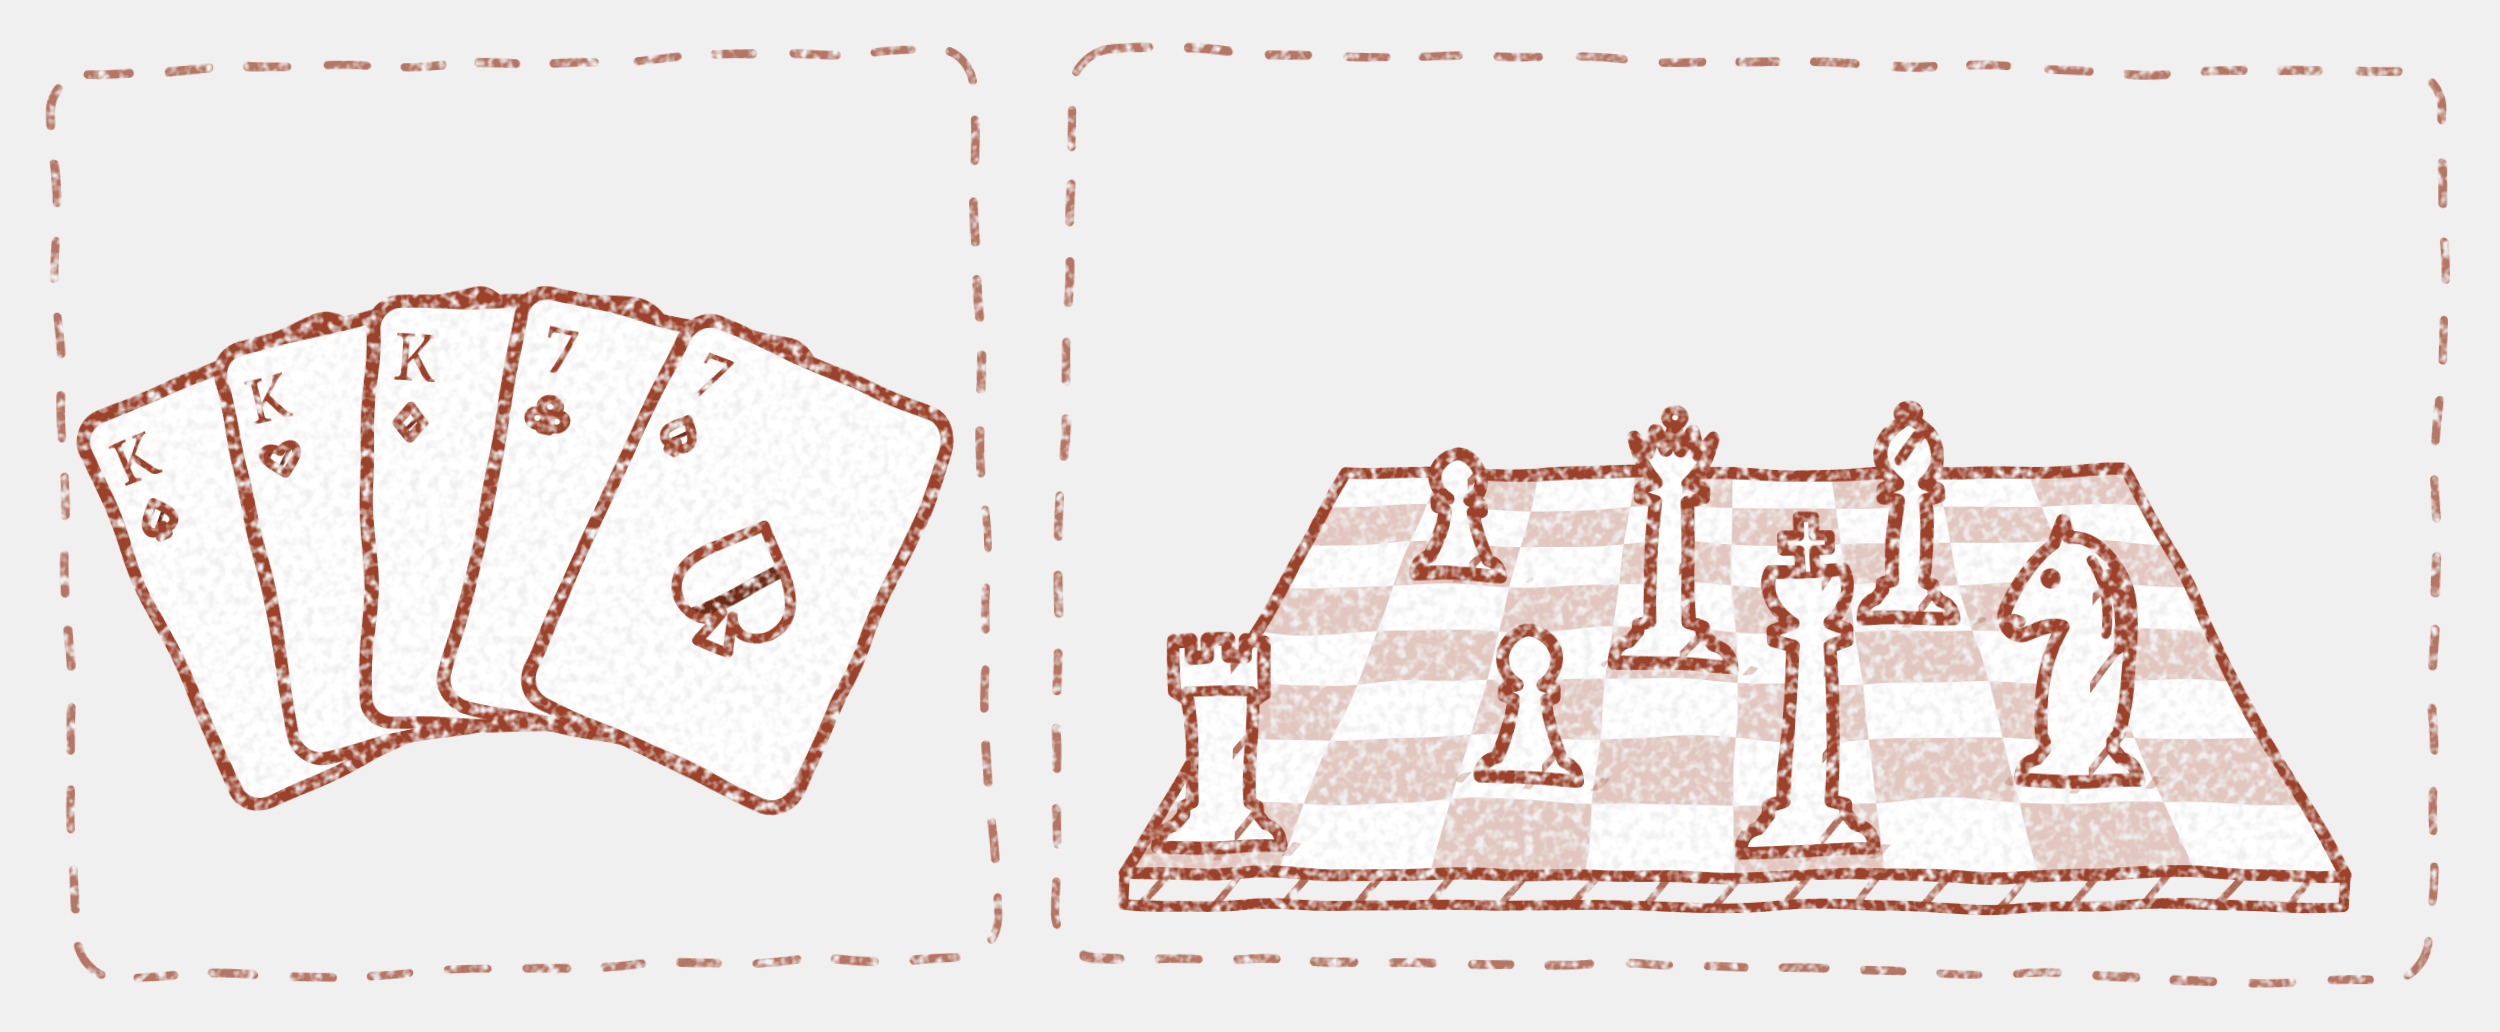
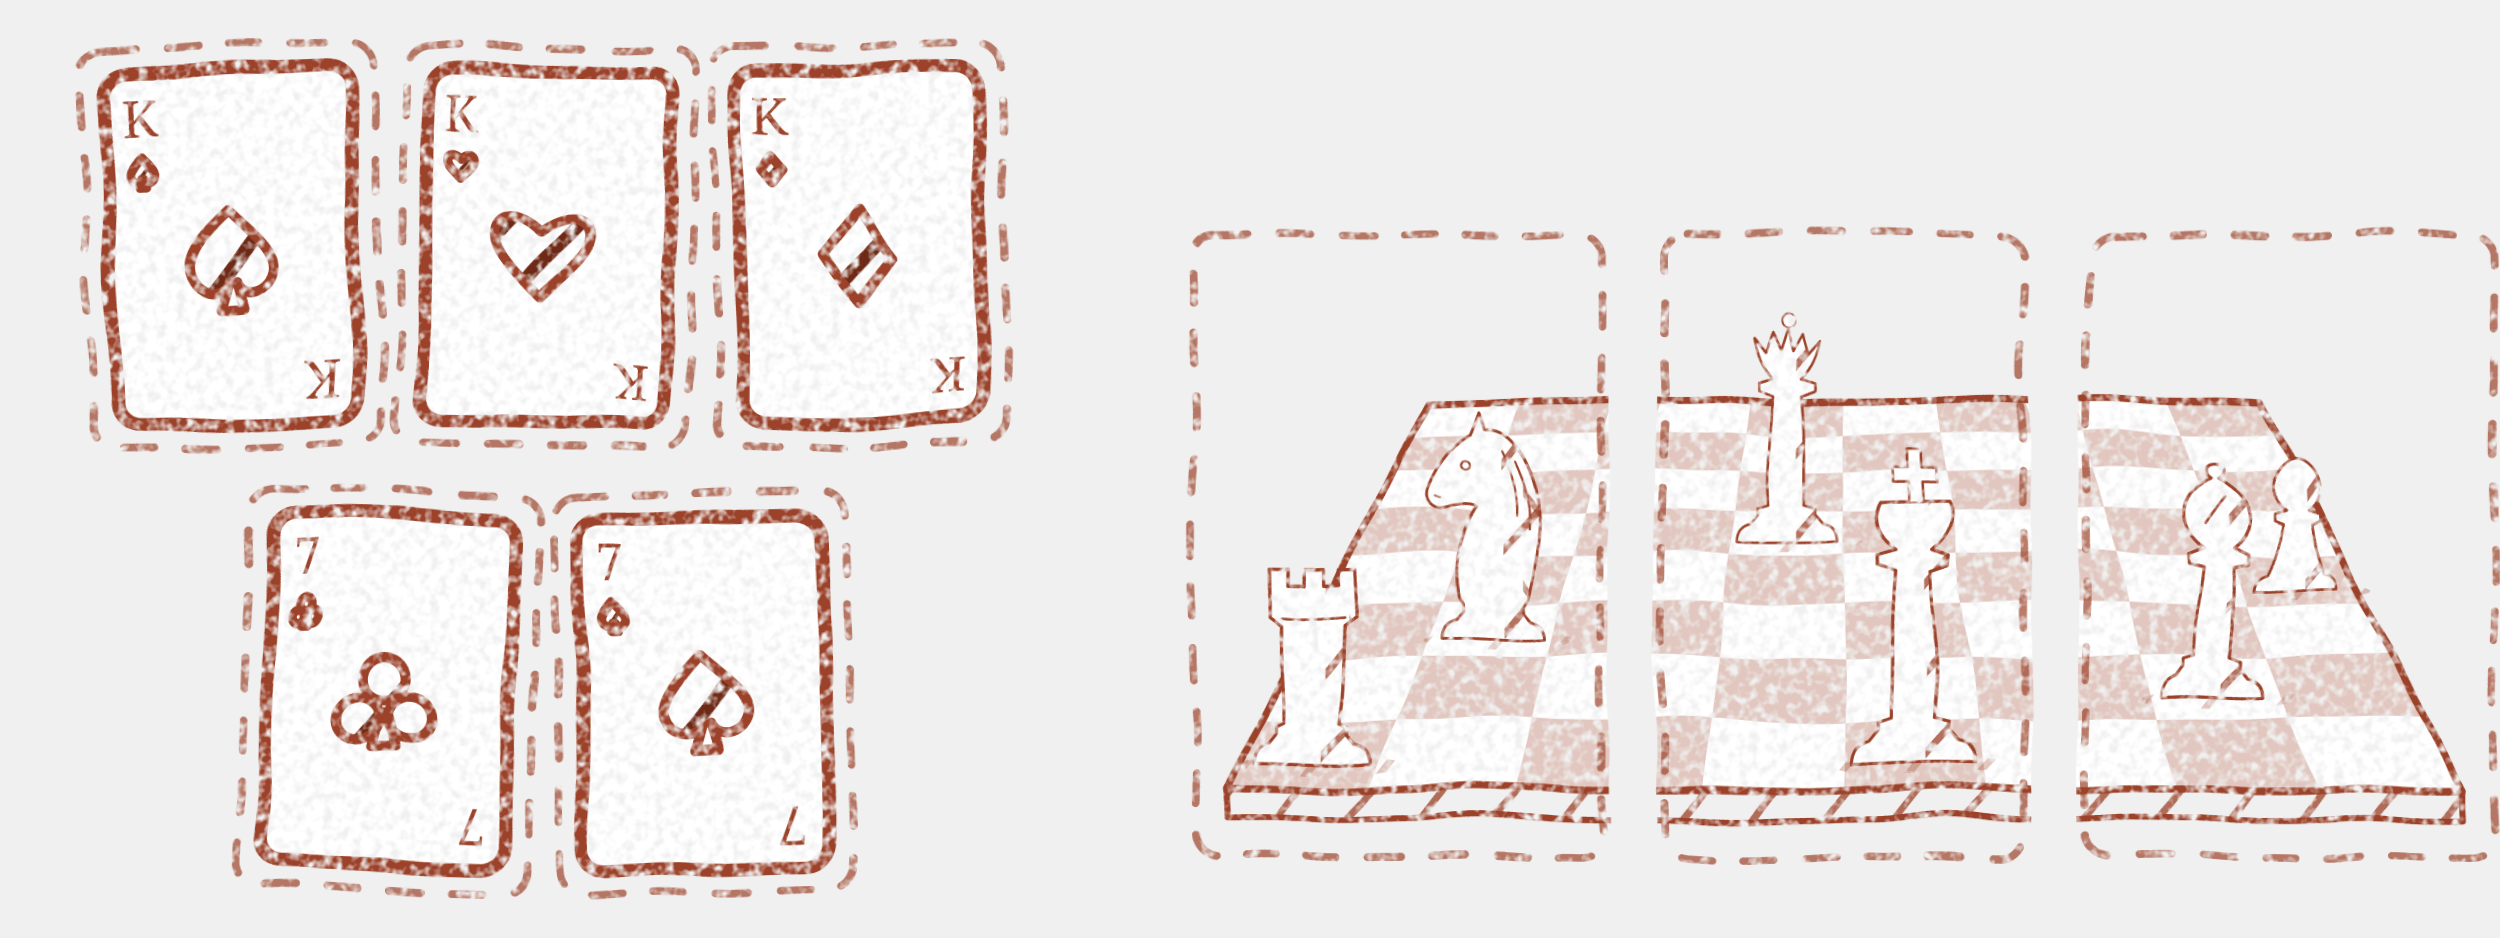
- <svg xmlns="http://www.w3.org/2000/svg" viewBox="0 0 320 132" role="img" aria-label="Sketch of two separate pieces: a poker hand, and chess pieces on a board">
+ <svg xmlns="http://www.w3.org/2000/svg" viewBox="0 0 320 120" role="img" aria-label="Sketch of a poker hand and a chessboard, each cut into several pieces">
  <style>.ink path, .ink rect, .ink ellipse, .ink polygon, .ink circle { vector-effect: non-scaling-stroke; }</style>
  <defs>
    <filter id="crayon" x="-5%" y="-5%" width="110%" height="110%">
      <feTurbulence type="fractalNoise" baseFrequency="0.05" numOctaves="2" seed="4" result="wob" />
      <feDisplacementMap in="SourceGraphic" in2="wob" scale="2.2" xChannelSelector="R" yChannelSelector="G" result="moved" />
      <feTurbulence type="fractalNoise" baseFrequency="0.8" numOctaves="2" seed="9" result="grain" />
      <feColorMatrix in="grain" type="matrix" values="0 0 0 0 0  0 0 0 0 0  0 0 0 0 0  -3 0 0 0 2.3" result="tooth" />
      <feComposite in="moved" in2="tooth" operator="in" />
    </filter>
-     <pattern id="h-tight-36" width="4" height="4" patternUnits="userSpaceOnUse" patternTransform="rotate(40) scale(2.7778)">
+     <pattern id="h-tight-30" width="4" height="4" patternUnits="userSpaceOnUse" patternTransform="rotate(40) scale(3.3333)">
      <line x1="0" y1="0" x2="0" y2="4" stroke="#6e2a17" stroke-width="2.0" opacity="1.0" />
    </pattern>
-     <pattern id="h-light-66" width="7" height="7" patternUnits="userSpaceOnUse" patternTransform="rotate(40) scale(1.5152)">
+     <pattern id="h-light-62" width="7" height="7" patternUnits="userSpaceOnUse" patternTransform="rotate(40) scale(1.6129)">
      <line x1="0" y1="0" x2="0" y2="7" stroke="#9c4329" stroke-width="1.8" opacity="0.75" />
    </pattern>
-     <pattern id="h-light-20" width="7" height="7" patternUnits="userSpaceOnUse" patternTransform="rotate(40) scale(4.9991)">
+     <pattern id="h-light-20" width="7" height="7" patternUnits="userSpaceOnUse" patternTransform="rotate(40) scale(5.0547)">
      <line x1="0" y1="0" x2="0" y2="7" stroke="#9c4329" stroke-width="1.8" opacity="0.75" />
    </pattern>
-     <pattern id="h-cross-20" width="7" height="7" patternUnits="userSpaceOnUse" patternTransform="rotate(-35) scale(4.9991)">
+     <pattern id="h-cross-20" width="7" height="7" patternUnits="userSpaceOnUse" patternTransform="rotate(-35) scale(5.0547)">
      <line x1="0" y1="0" x2="0" y2="7" stroke="#9c4329" stroke-width="1.6" opacity="0.6" />
    </pattern>
-     <pattern id="h-light-21" width="7" height="7" patternUnits="userSpaceOnUse" patternTransform="rotate(40) scale(4.7484)">
+     <pattern id="h-light-21" width="7" height="7" patternUnits="userSpaceOnUse" patternTransform="rotate(40) scale(4.7879)">
      <line x1="0" y1="0" x2="0" y2="7" stroke="#9c4329" stroke-width="1.8" opacity="0.75" />
    </pattern>
-     <pattern id="h-cross-21" width="7" height="7" patternUnits="userSpaceOnUse" patternTransform="rotate(-35) scale(4.7484)">
+     <pattern id="h-cross-21" width="7" height="7" patternUnits="userSpaceOnUse" patternTransform="rotate(-35) scale(4.7879)">
      <line x1="0" y1="0" x2="0" y2="7" stroke="#9c4329" stroke-width="1.6" opacity="0.6" />
    </pattern>
-     <pattern id="h-light-22" width="7" height="7" patternUnits="userSpaceOnUse" patternTransform="rotate(40) scale(4.4977)">
+     <pattern id="h-light-22" width="7" height="7" patternUnits="userSpaceOnUse" patternTransform="rotate(40) scale(4.5212)">
      <line x1="0" y1="0" x2="0" y2="7" stroke="#9c4329" stroke-width="1.8" opacity="0.75" />
    </pattern>
-     <pattern id="h-cross-22" width="7" height="7" patternUnits="userSpaceOnUse" patternTransform="rotate(-35) scale(4.4977)">
+     <pattern id="h-cross-22" width="7" height="7" patternUnits="userSpaceOnUse" patternTransform="rotate(-35) scale(4.5212)">
      <line x1="0" y1="0" x2="0" y2="7" stroke="#9c4329" stroke-width="1.6" opacity="0.6" />
    </pattern>
-     <pattern id="h-light-25" width="7" height="7" patternUnits="userSpaceOnUse" patternTransform="rotate(40) scale(3.9967)">
+     <pattern id="h-light-24" width="7" height="7" patternUnits="userSpaceOnUse" patternTransform="rotate(40) scale(4.2546)">
      <line x1="0" y1="0" x2="0" y2="7" stroke="#9c4329" stroke-width="1.8" opacity="0.75" />
    </pattern>
-     <pattern id="h-cross-25" width="7" height="7" patternUnits="userSpaceOnUse" patternTransform="rotate(-35) scale(3.9967)">
+     <pattern id="h-cross-24" width="7" height="7" patternUnits="userSpaceOnUse" patternTransform="rotate(-35) scale(4.2546)">
      <line x1="0" y1="0" x2="0" y2="7" stroke="#9c4329" stroke-width="1.6" opacity="0.6" />
    </pattern>
-     <pattern id="h-light-27" width="7" height="7" patternUnits="userSpaceOnUse" patternTransform="rotate(40) scale(3.7464)">
+     <pattern id="h-light-25" width="7" height="7" patternUnits="userSpaceOnUse" patternTransform="rotate(40) scale(3.9881)">
      <line x1="0" y1="0" x2="0" y2="7" stroke="#9c4329" stroke-width="1.8" opacity="0.75" />
    </pattern>
-     <pattern id="h-cross-27" width="7" height="7" patternUnits="userSpaceOnUse" patternTransform="rotate(-35) scale(3.7464)">
+     <pattern id="h-cross-25" width="7" height="7" patternUnits="userSpaceOnUse" patternTransform="rotate(-35) scale(3.9881)">
      <line x1="0" y1="0" x2="0" y2="7" stroke="#9c4329" stroke-width="1.6" opacity="0.6" />
    </pattern>
+     <g id="chess">
+       <g transform="translate(236 101) scale(0.62)">
+         <path d="M-118 0 L-118 6 L118 6 L118 0" fill="url(#h-light-62)" stroke-width="1.3" />
+         <path d="M-118 0 L118 0 L76 -80 L-76 -80 Z" fill="#fff" stroke-width="1.5" />
+         <path d="M-118.0 -0.0 L-88.5 -0.0 L-82.8 -14.5 L-110.4 -14.5 Z M-59.0 -0.0 L-29.5 -0.0 L-27.6 -14.5 L-55.2 -14.5 Z M0.0 -0.0 L29.5 -0.0 L27.6 -14.5 L0.0 -14.5 Z M59.0 -0.0 L88.5 -0.0 L82.8 -14.5 L55.2 -14.5 Z M-82.8 -14.5 L-55.2 -14.5 L-51.8 -27.3 L-77.8 -27.3 Z M-27.6 -14.5 L0.0 -14.5 L0.0 -27.3 L-25.9 -27.3 Z M27.6 -14.5 L55.2 -14.5 L51.8 -27.3 L25.9 -27.3 Z M82.8 -14.5 L110.4 -14.5 L103.7 -27.3 L77.8 -27.3 Z M-103.7 -27.3 L-77.8 -27.3 L-73.3 -38.5 L-97.8 -38.5 Z M-51.8 -27.3 L-25.9 -27.3 L-24.4 -38.5 L-48.9 -38.5 Z M0.0 -27.3 L25.9 -27.3 L24.4 -38.5 L0.0 -38.5 Z M51.8 -27.3 L77.8 -27.3 L73.3 -38.5 L48.9 -38.5 Z M-73.3 -38.5 L-48.9 -38.5 L-46.2 -48.6 L-69.4 -48.6 Z M-24.4 -38.5 L0.0 -38.5 L0.0 -48.6 L-23.1 -48.6 Z M24.4 -38.5 L48.9 -38.5 L46.2 -48.6 L23.1 -48.6 Z M73.3 -38.5 L97.8 -38.5 L92.5 -48.6 L69.4 -48.6 Z M-92.5 -48.6 L-69.4 -48.6 L-65.8 -57.7 L-87.7 -57.7 Z M-46.2 -48.6 L-23.1 -48.6 L-21.9 -57.7 L-43.9 -57.7 Z M0.0 -48.6 L23.1 -48.6 L21.9 -57.7 L0.0 -57.7 Z M46.2 -48.6 L69.4 -48.6 L65.8 -57.7 L43.9 -57.7 Z M-65.8 -57.7 L-43.9 -57.7 L-41.7 -65.8 L-62.6 -65.8 Z M-21.9 -57.7 L0.0 -57.7 L0.0 -65.8 L-20.9 -65.8 Z M21.9 -57.7 L43.9 -57.7 L41.7 -65.8 L20.9 -65.8 Z M65.8 -57.7 L87.7 -57.7 L83.4 -65.8 L62.6 -65.8 Z M-83.4 -65.8 L-62.6 -65.8 L-59.7 -73.2 L-79.5 -73.2 Z M-41.7 -65.8 L-20.9 -65.8 L-19.9 -73.2 L-39.8 -73.2 Z M0.0 -65.8 L20.9 -65.8 L19.9 -73.2 L0.0 -73.2 Z M41.7 -65.8 L62.6 -65.8 L59.7 -73.2 L39.8 -73.2 Z M-59.7 -73.2 L-39.8 -73.2 L-38.0 -80.0 L-57.0 -80.0 Z M-19.9 -73.2 L0.0 -73.2 L0.0 -80.0 L-19.0 -80.0 Z M19.9 -73.2 L39.8 -73.2 L38.0 -80.0 L19.0 -80.0 Z M59.7 -73.2 L79.5 -73.2 L76.0 -80.0 L57.0 -80.0 Z" stroke="none" fill="#9c4329" fill-opacity="0.3" />
+         <g transform="translate(-11.3 -51.2) scale(0.319)">
+           <clipPath id="clip1">
+             <path d="M -32 0 L 32 0 C 32 -8, 28 -11, 23 -12 L 18 -18 L 18 -22 L 11 -24 C 12 -55, 10 -80, 9 -94 L 18 -97 L 18 -102 L 9 -105 C 16 -112, 20 -120, 22 -130 L 14 -121 L 10 -134 L 4 -123 L 0 -137 L -4 -123 L -10 -134 L -14 -121 L -22 -130 C -20 -120, -16 -112, -9 -105 L -18 -102 L -18 -97 L -9 -94 C -10 -80, -12 -55, -11 -24 L -18 -22 L -18 -18 L -23 -12 C -28 -11, -32 -8, -32 0 Z" />
+           </clipPath>
+           <ellipse cx="4" cy="1" rx="44" ry="5" fill="url(#h-light-20)" stroke="none" opacity="0.4" />
+           <path d="M -32 0 L 32 0 C 32 -8, 28 -11, 23 -12 L 18 -18 L 18 -22 L 11 -24 C 12 -55, 10 -80, 9 -94 L 18 -97 L 18 -102 L 9 -105 C 16 -112, 20 -120, 22 -130 L 14 -121 L 10 -134 L 4 -123 L 0 -137 L -4 -123 L -10 -134 L -14 -121 L -22 -130 C -20 -120, -16 -112, -9 -105 L -18 -102 L -18 -97 L -9 -94 C -10 -80, -12 -55, -11 -24 L -18 -22 L -18 -18 L -23 -12 C -28 -11, -32 -8, -32 0 Z" fill="#fff" stroke="none" />
+           <rect x="6" y="-170" width="40" height="175" fill="url(#h-light-20)" clip-path="url(#clip1)" stroke="none" />
+           <rect x="18" y="-170" width="30" height="175" fill="url(#h-cross-20)" clip-path="url(#clip1)" stroke="none" />
+           <path d="M -32 0 L 32 0 C 32 -8, 28 -11, 23 -12 L 18 -18 L 18 -22 L 11 -24 C 12 -55, 10 -80, 9 -94 L 18 -97 L 18 -102 L 9 -105 C 16 -112, 20 -120, 22 -130 L 14 -121 L 10 -134 L 4 -123 L 0 -137 L -4 -123 L -10 -134 L -14 -121 L -22 -130 C -20 -120, -16 -112, -9 -105 L -18 -102 L -18 -97 L -9 -94 C -10 -80, -12 -55, -11 -24 L -18 -22 L -18 -18 L -23 -12 C -28 -11, -32 -8, -32 0 Z" stroke-width="1.7" />
+           <path d="M 0 -137 m -4.5 -5 a 4.5 4.5 0 1 0 9 0 a 4.5 4.5 0 1 0 -9 0" stroke-width="1.3" fill="#fff" />
+         </g>
+         <g transform="translate(83.2 -41.6) scale(0.337)">
+           <clipPath id="clip2">
+             <path d="M -26 0 L 26 0 C 26 -6, 22 -9, 18 -10 C 14 -18, 10 -30, 9 -40 L 14 -42 L 14 -46 L 7 -48 C 14 -52, 16 -60, 14 -66 C 11 -74, 4 -78, 0 -78 C -4 -78, -11 -74, -14 -66 C -16 -60, -14 -52, -7 -48 L -14 -46 L -14 -42 L -9 -40 C -10 -30, -14 -18, -18 -10 C -22 -9, -26 -6, -26 0 Z" />
+           </clipPath>
+           <ellipse cx="4" cy="1" rx="44" ry="5" fill="url(#h-light-21)" stroke="none" opacity="0.4" />
+           <path d="M -26 0 L 26 0 C 26 -6, 22 -9, 18 -10 C 14 -18, 10 -30, 9 -40 L 14 -42 L 14 -46 L 7 -48 C 14 -52, 16 -60, 14 -66 C 11 -74, 4 -78, 0 -78 C -4 -78, -11 -74, -14 -66 C -16 -60, -14 -52, -7 -48 L -14 -46 L -14 -42 L -9 -40 C -10 -30, -14 -18, -18 -10 C -22 -9, -26 -6, -26 0 Z" fill="#fff" stroke="none" />
+           <rect x="6" y="-170" width="40" height="175" fill="url(#h-light-21)" clip-path="url(#clip2)" stroke="none" />
+           <rect x="18" y="-170" width="30" height="175" fill="url(#h-cross-21)" clip-path="url(#clip2)" stroke="none" />
+           <path d="M -26 0 L 26 0 C 26 -6, 22 -9, 18 -10 C 14 -18, 10 -30, 9 -40 L 14 -42 L 14 -46 L 7 -48 C 14 -52, 16 -60, 14 -66 C 11 -74, 4 -78, 0 -78 C -4 -78, -11 -74, -14 -66 C -16 -60, -14 -52, -7 -48 L -14 -46 L -14 -42 L -9 -40 C -10 -30, -14 -18, -18 -10 C -22 -9, -26 -6, -26 0 Z" stroke-width="1.7" />
+         </g>
+         <g transform="translate(-63.0 -30.9) scale(0.357)">
+           <clipPath id="clip3">
+             <path d="M -30 0 L 30 0 C 30 -7, 26 -10, 22 -11 L 18 -16 L 18 -20 L 21 -24 C 27 -50, 30 -80, 22 -100 C 16 -114, 5 -123, -5 -122 L -8 -132 L -13 -119 C -23 -113, -32 -99, -37 -87 C -40 -80, -35 -73, -28 -75 C -22 -77, -15 -80, -9 -78 C -17 -66, -23 -46, -20 -24 L -18 -20 L -18 -16 L -22 -11 C -26 -10, -30 -7, -30 0 Z" />
+           </clipPath>
+           <ellipse cx="4" cy="1" rx="44" ry="5" fill="url(#h-light-22)" stroke="none" opacity="0.4" />
+           <path d="M -30 0 L 30 0 C 30 -7, 26 -10, 22 -11 L 18 -16 L 18 -20 L 21 -24 C 27 -50, 30 -80, 22 -100 C 16 -114, 5 -123, -5 -122 L -8 -132 L -13 -119 C -23 -113, -32 -99, -37 -87 C -40 -80, -35 -73, -28 -75 C -22 -77, -15 -80, -9 -78 C -17 -66, -23 -46, -20 -24 L -18 -20 L -18 -16 L -22 -11 C -26 -10, -30 -7, -30 0 Z" fill="#fff" stroke="none" />
+           <rect x="6" y="-170" width="40" height="175" fill="url(#h-light-22)" clip-path="url(#clip3)" stroke="none" />
+           <rect x="18" y="-170" width="30" height="175" fill="url(#h-cross-22)" clip-path="url(#clip3)" stroke="none" />
+           <path d="M -30 0 L 30 0 C 30 -7, 26 -10, 22 -11 L 18 -16 L 18 -20 L 21 -24 C 27 -50, 30 -80, 22 -100 C 16 -114, 5 -123, -5 -122 L -8 -132 L -13 -119 C -23 -113, -32 -99, -37 -87 C -40 -80, -35 -73, -28 -75 C -22 -77, -15 -80, -9 -78 C -17 -66, -23 -46, -20 -24 L -18 -20 L -18 -16 L -22 -11 C -26 -10, -30 -7, -30 0 Z" stroke-width="1.7" />
+           <path d="M 14 -104 C 20 -92, 22 -80, 21 -66 M 6 -110 C 13 -98, 15 -86, 14 -74 M -15 -101 m -2.5 0 a 2.5 2.5 0 1 0 5 0 a 2.5 2.5 0 1 0 -5 0 M -33 -82 l 3 1" stroke-width="1.3" fill="none" />
+         </g>
+         <g transform="translate(66.9 -18.9) scale(0.379)">
+           <clipPath id="clip4">
+             <path d="M -28 0 L 28 0 C 28 -7, 24 -10, 20 -11 L 16 -16 L 16 -20 L 10 -22 C 11 -45, 9 -62, 8 -72 L 16 -74 L 16 -79 L 8 -82 C 18 -90, 20 -102, 12 -112 C 8 -116, 4 -119, 2 -120 C 6 -122, 6 -128, 0 -128 C -6 -128, -6 -122, -2 -120 C -4 -119, -8 -116, -12 -112 C -20 -102, -18 -90, -8 -82 L -16 -79 L -16 -74 L -8 -72 C -9 -62, -11 -45, -10 -22 L -16 -20 L -16 -16 L -20 -11 C -24 -10, -28 -7, -28 0 Z" />
+           </clipPath>
+           <ellipse cx="4" cy="1" rx="44" ry="5" fill="url(#h-light-24)" stroke="none" opacity="0.4" />
+           <path d="M -28 0 L 28 0 C 28 -7, 24 -10, 20 -11 L 16 -16 L 16 -20 L 10 -22 C 11 -45, 9 -62, 8 -72 L 16 -74 L 16 -79 L 8 -82 C 18 -90, 20 -102, 12 -112 C 8 -116, 4 -119, 2 -120 C 6 -122, 6 -128, 0 -128 C -6 -128, -6 -122, -2 -120 C -4 -119, -8 -116, -12 -112 C -20 -102, -18 -90, -8 -82 L -16 -79 L -16 -74 L -8 -72 C -9 -62, -11 -45, -10 -22 L -16 -20 L -16 -16 L -20 -11 C -24 -10, -28 -7, -28 0 Z" fill="#fff" stroke="none" />
+           <rect x="6" y="-170" width="40" height="175" fill="url(#h-light-24)" clip-path="url(#clip4)" stroke="none" />
+           <rect x="18" y="-170" width="30" height="175" fill="url(#h-cross-24)" clip-path="url(#clip4)" stroke="none" />
+           <path d="M -28 0 L 28 0 C 28 -7, 24 -10, 20 -11 L 16 -16 L 16 -20 L 10 -22 C 11 -45, 9 -62, 8 -72 L 16 -74 L 16 -79 L 8 -82 C 18 -90, 20 -102, 12 -112 C 8 -116, 4 -119, 2 -120 C 6 -122, 6 -128, 0 -128 C -6 -128, -6 -122, -2 -120 C -4 -119, -8 -116, -12 -112 C -20 -102, -18 -90, -8 -82 L -16 -79 L -16 -74 L -8 -72 C -9 -62, -11 -45, -10 -22 L -16 -20 L -16 -16 L -20 -11 C -24 -10, -28 -7, -28 0 Z" stroke-width="1.7" />
+           <path d="M 5 -110 L -6 -95" stroke-width="1.3" fill="none" />
+         </g>
+         <g transform="translate(-99.9 -5.3) scale(0.404)">
+           <clipPath id="clip5">
+             <path d="M -30 0 L 30 0 C 30 -7, 26 -10, 22 -11 L 18 -16 L 18 -20 L 14 -22 L 16 -72 L 22 -76 L 22 -100 L 13 -100 L 13 -92 L 5 -92 L 5 -100 L -5 -100 L -5 -92 L -13 -92 L -13 -100 L -22 -100 L -22 -76 L -16 -72 L -14 -22 L -18 -20 L -18 -16 L -22 -11 C -26 -10, -30 -7, -30 0 Z" />
+           </clipPath>
+           <ellipse cx="4" cy="1" rx="44" ry="5" fill="url(#h-light-25)" stroke="none" opacity="0.4" />
+           <path d="M -30 0 L 30 0 C 30 -7, 26 -10, 22 -11 L 18 -16 L 18 -20 L 14 -22 L 16 -72 L 22 -76 L 22 -100 L 13 -100 L 13 -92 L 5 -92 L 5 -100 L -5 -100 L -5 -92 L -13 -92 L -13 -100 L -22 -100 L -22 -76 L -16 -72 L -14 -22 L -18 -20 L -18 -16 L -22 -11 C -26 -10, -30 -7, -30 0 Z" fill="#fff" stroke="none" />
+           <rect x="6" y="-170" width="40" height="175" fill="url(#h-light-25)" clip-path="url(#clip5)" stroke="none" />
+           <rect x="18" y="-170" width="30" height="175" fill="url(#h-cross-25)" clip-path="url(#clip5)" stroke="none" />
+           <path d="M -30 0 L 30 0 C 30 -7, 26 -10, 22 -11 L 18 -16 L 18 -20 L 14 -22 L 16 -72 L 22 -76 L 22 -100 L 13 -100 L 13 -92 L 5 -92 L 5 -100 L -5 -100 L -5 -92 L -13 -92 L -13 -100 L -22 -100 L -22 -76 L -16 -72 L -14 -22 L -18 -20 L -18 -16 L -22 -11 C -26 -10, -30 -7, -30 0 Z" stroke-width="1.7" />
+           <path d="M -16 -76 L 16 -76" stroke-width="1.3" fill="none" />
+         </g>
+         <g transform="translate(14.3 -5.3) scale(0.404)">
+           <clipPath id="clip6">
+             <path d="M -32 0 L 32 0 C 32 -8, 28 -11, 23 -12 L 18 -18 L 18 -22 L 11 -24 C 12 -55, 10 -82, 9 -98 L 18 -101 L 18 -106 L 9 -109 C 18 -116, 21 -126, 17 -134 L -17 -134 C -21 -126, -18 -116, -9 -109 L -18 -106 L -18 -101 L -9 -98 C -10 -82, -12 -55, -11 -24 L -18 -22 L -18 -18 L -23 -12 C -28 -11, -32 -8, -32 0 Z" />
+           </clipPath>
+           <ellipse cx="4" cy="1" rx="44" ry="5" fill="url(#h-light-25)" stroke="none" opacity="0.4" />
+           <path d="M -32 0 L 32 0 C 32 -8, 28 -11, 23 -12 L 18 -18 L 18 -22 L 11 -24 C 12 -55, 10 -82, 9 -98 L 18 -101 L 18 -106 L 9 -109 C 18 -116, 21 -126, 17 -134 L -17 -134 C -21 -126, -18 -116, -9 -109 L -18 -106 L -18 -101 L -9 -98 C -10 -82, -12 -55, -11 -24 L -18 -22 L -18 -18 L -23 -12 C -28 -11, -32 -8, -32 0 Z" fill="#fff" stroke="none" />
+           <rect x="6" y="-170" width="40" height="175" fill="url(#h-light-25)" clip-path="url(#clip6)" stroke="none" />
+           <rect x="18" y="-170" width="30" height="175" fill="url(#h-cross-25)" clip-path="url(#clip6)" stroke="none" />
+           <path d="M -32 0 L 32 0 C 32 -8, 28 -11, 23 -12 L 18 -18 L 18 -22 L 11 -24 C 12 -55, 10 -82, 9 -98 L 18 -101 L 18 -106 L 9 -109 C 18 -116, 21 -126, 17 -134 L -17 -134 C -21 -126, -18 -116, -9 -109 L -18 -106 L -18 -101 L -9 -98 C -10 -82, -12 -55, -11 -24 L -18 -22 L -18 -18 L -23 -12 C -28 -11, -32 -8, -32 0 Z" stroke-width="1.7" />
+           <path d="M -3.5 -134 L -3.5 -144 L -11 -144 L -11 -151 L -3.5 -151 L -3.5 -160 L 3.5 -160 L 3.5 -151 L 11 -151 L 11 -144 L 3.5 -144 L 3.5 -134" stroke-width="1.3" fill="#fff" />
+         </g>
+       </g>
+     </g>
  </defs>
  <g class="ink" filter="url(#crayon)" fill="none" stroke="#9c4329" stroke-linecap="round" stroke-linejoin="round">
-     <g transform="translate(66 136) scale(0.36)">
-       <g transform="rotate(-24.0)">
-         <rect x="-52.0" y="-270" width="104" height="150" rx="10" fill="#fff" stroke-width="1.7" />
-         <text x="-37.0" y="-243" text-anchor="middle" font-family="Georgia, serif" font-size="22" fill="#9c4329" stroke="none">K</text>
-         <path d="M0 -12 C -9 -3, -13 2, -9 7 C -6 10, -2 9, -1 6 L -3 13 L 3 13 L 1 6 C 2 9, 6 10, 9 7 C 13 2, 9 -3, 0 -12 Z" transform="translate(-37.0 -228) scale(0.5)" fill="url(#h-tight-36)" stroke-width="1.2" />
-         <path d="M47.0 -262 L47.0 -128" stroke="#9c4329" stroke-width="3" opacity="0.18" />
-       </g>
-       <g transform="rotate(-12.0)">
-         <rect x="-52.0" y="-270" width="104" height="150" rx="10" fill="#fff" stroke-width="1.7" />
-         <text x="-37.0" y="-243" text-anchor="middle" font-family="Georgia, serif" font-size="22" fill="#9c4329" stroke="none">K</text>
-         <path d="M0 11 C -6 5, -12 0, -12 -5 C -12 -10, -6 -12, 0 -6 C 6 -12, 12 -10, 12 -5 C 12 0, 6 5, 0 11 Z" transform="translate(-37.0 -228) scale(0.5)" fill="url(#h-tight-36)" stroke-width="1.2" />
-         <path d="M47.0 -262 L47.0 -128" stroke="#9c4329" stroke-width="3" opacity="0.18" />
-       </g>
-       <g transform="rotate(0.0)">
-         <rect x="-52.0" y="-270" width="104" height="150" rx="10" fill="#fff" stroke-width="1.7" />
-         <text x="-37.0" y="-243" text-anchor="middle" font-family="Georgia, serif" font-size="22" fill="#9c4329" stroke="none">K</text>
-         <path d="M0 -12 L 9 0 L 0 12 L -9 0 Z" transform="translate(-37.0 -228) scale(0.5)" fill="url(#h-tight-36)" stroke-width="1.2" />
-         <path d="M47.0 -262 L47.0 -128" stroke="#9c4329" stroke-width="3" opacity="0.18" />
-       </g>
-       <g transform="rotate(12.0)">
-         <rect x="-52.0" y="-270" width="104" height="150" rx="10" fill="#fff" stroke-width="1.7" />
-         <text x="-37.0" y="-243" text-anchor="middle" font-family="Georgia, serif" font-size="22" fill="#9c4329" stroke="none">7</text>
-         <path d="M-1 3 L -3 12 L 3 12 L 1 3 Z M0 -11 a5.5 5.5 0 1 0 0.01 0 Z M-6.5 -1 a5.5 5.5 0 1 0 0.01 0 Z M6.5 -1 a5.5 5.5 0 1 0 0.01 0 Z" transform="translate(-37.0 -228) scale(0.5)" fill="url(#h-tight-36)" stroke-width="1.2" />
-         <path d="M47.0 -262 L47.0 -128" stroke="#9c4329" stroke-width="3" opacity="0.18" />
-       </g>
-       <g transform="rotate(24.0)">
-         <rect x="-52.0" y="-270" width="104" height="150" rx="10" fill="#fff" stroke-width="1.7" />
-         <text x="-37.0" y="-243" text-anchor="middle" font-family="Georgia, serif" font-size="22" fill="#9c4329" stroke="none">7</text>
-         <path d="M0 -12 C -9 -3, -13 2, -9 7 C -6 10, -2 9, -1 6 L -3 13 L 3 13 L 1 6 C 2 9, 6 10, 9 7 C 13 2, 9 -3, 0 -12 Z" transform="translate(-37.0 -228) scale(0.5)" fill="url(#h-tight-36)" stroke-width="1.2" />
-         <path d="M0 -12 C -9 -3, -13 2, -9 7 C -6 10, -2 9, -1 6 L -3 13 L 3 13 L 1 6 C 2 9, 6 10, 9 7 C 13 2, 9 -3, 0 -12 Z" transform="translate(4 -189.0) scale(1.9)" fill="url(#h-tight-36)" stroke-width="1.3" />
+     <g transform="rotate(-2.0 29.6 31.5)">
+       <g transform="translate(14.0 9) scale(0.3)">
+         <rect x="0" y="0" width="104" height="150" rx="10" fill="#fff" stroke-width="1.7" />
+         <text x="15" y="27" text-anchor="middle" font-family="Georgia, serif" font-size="22" fill="#9c4329" stroke="none">K</text>
+         <path d="M0 -12 C -9 -3, -13 2, -9 7 C -6 10, -2 9, -1 6 L -3 13 L 3 13 L 1 6 C 2 9, 6 10, 9 7 C 13 2, 9 -3, 0 -12 Z" transform="translate(15 42) scale(0.5)" fill="url(#h-tight-30)" stroke-width="1.2" />
+         <path d="M0 -12 C -9 -3, -13 2, -9 7 C -6 10, -2 9, -1 6 L -3 13 L 3 13 L 1 6 C 2 9, 6 10, 9 7 C 13 2, 9 -3, 0 -12 Z" transform="translate(52.0 79.0) scale(1.7)" fill="url(#h-tight-30)" stroke-width="1.3" />
+         <text x="89" y="138" text-anchor="middle" font-family="Georgia, serif" font-size="22" fill="#9c4329" stroke="none" transform="rotate(180 89 131)">K</text>
      </g>
    </g>
-     <g transform="translate(222 112) scale(0.66)">
-       <path d="M-118 0 L-118 6 L118 6 L118 0" fill="url(#h-light-66)" stroke-width="1.3" />
-       <path d="M-118 0 L118 0 L76 -78 L-76 -78 Z" fill="#fff" stroke-width="1.5" />
-       <path d="M-118.0 -0.0 L-88.5 -0.0 L-82.8 -14.1 L-110.4 -14.1 Z M-59.0 -0.0 L-29.5 -0.0 L-27.6 -14.1 L-55.2 -14.1 Z M0.0 -0.0 L29.5 -0.0 L27.6 -14.1 L0.0 -14.1 Z M59.0 -0.0 L88.5 -0.0 L82.8 -14.1 L55.2 -14.1 Z M-82.8 -14.1 L-55.2 -14.1 L-51.8 -26.6 L-77.8 -26.6 Z M-27.6 -14.1 L0.0 -14.1 L0.0 -26.6 L-25.9 -26.6 Z M27.6 -14.1 L55.2 -14.1 L51.8 -26.6 L25.9 -26.6 Z M82.8 -14.1 L110.4 -14.1 L103.7 -26.6 L77.8 -26.6 Z M-103.7 -26.6 L-77.8 -26.6 L-73.3 -37.6 L-97.8 -37.6 Z M-51.8 -26.6 L-25.9 -26.6 L-24.4 -37.6 L-48.9 -37.6 Z M0.0 -26.6 L25.9 -26.6 L24.4 -37.6 L0.0 -37.6 Z M51.8 -26.6 L77.8 -26.6 L73.3 -37.6 L48.9 -37.6 Z M-73.3 -37.6 L-48.9 -37.6 L-46.2 -47.4 L-69.4 -47.4 Z M-24.4 -37.6 L0.0 -37.6 L0.0 -47.4 L-23.1 -47.4 Z M24.4 -37.6 L48.9 -37.6 L46.2 -47.4 L23.1 -47.4 Z M73.3 -37.6 L97.8 -37.6 L92.5 -47.4 L69.4 -47.4 Z M-92.5 -47.4 L-69.4 -47.4 L-65.8 -56.2 L-87.7 -56.2 Z M-46.2 -47.4 L-23.1 -47.4 L-21.9 -56.2 L-43.9 -56.2 Z M0.0 -47.4 L23.1 -47.4 L21.9 -56.2 L0.0 -56.2 Z M46.2 -47.4 L69.4 -47.4 L65.8 -56.2 L43.9 -56.2 Z M-65.8 -56.2 L-43.9 -56.2 L-41.7 -64.2 L-62.6 -64.2 Z M-21.9 -56.2 L0.0 -56.2 L0.0 -64.2 L-20.9 -64.2 Z M21.9 -56.2 L43.9 -56.2 L41.7 -64.2 L20.9 -64.2 Z M65.8 -56.2 L87.7 -56.2 L83.4 -64.2 L62.6 -64.2 Z M-83.4 -64.2 L-62.6 -64.2 L-59.7 -71.4 L-79.5 -71.4 Z M-41.7 -64.2 L-20.9 -64.2 L-19.9 -71.4 L-39.8 -71.4 Z M0.0 -64.2 L20.9 -64.2 L19.9 -71.4 L0.0 -71.4 Z M41.7 -64.2 L62.6 -64.2 L59.7 -71.4 L39.8 -71.4 Z M-59.7 -71.4 L-39.8 -71.4 L-38.0 -78.0 L-57.0 -78.0 Z M-19.9 -71.4 L0.0 -71.4 L0.0 -78.0 L-19.0 -78.0 Z M19.9 -71.4 L39.8 -71.4 L38.0 -78.0 L19.0 -78.0 Z M59.7 -71.4 L79.5 -71.4 L76.0 -78.0 L57.0 -78.0 Z" stroke="none" fill="#9c4329" fill-opacity="0.3" />
-       <g transform="translate(-53.5 -58.2) scale(0.303)">
-         <clipPath id="clip1">
-           <path d="M -26 0 L 26 0 C 26 -6, 22 -9, 18 -10 C 14 -18, 10 -30, 9 -40 L 14 -42 L 14 -46 L 7 -48 C 14 -52, 16 -60, 14 -66 C 11 -74, 4 -78, 0 -78 C -4 -78, -11 -74, -14 -66 C -16 -60, -14 -52, -7 -48 L -14 -46 L -14 -42 L -9 -40 C -10 -30, -14 -18, -18 -10 C -22 -9, -26 -6, -26 0 Z" />
-         </clipPath>
-         <ellipse cx="4" cy="1" rx="44" ry="5" fill="url(#h-light-20)" stroke="none" opacity="0.4" />
-         <path d="M -26 0 L 26 0 C 26 -6, 22 -9, 18 -10 C 14 -18, 10 -30, 9 -40 L 14 -42 L 14 -46 L 7 -48 C 14 -52, 16 -60, 14 -66 C 11 -74, 4 -78, 0 -78 C -4 -78, -11 -74, -14 -66 C -16 -60, -14 -52, -7 -48 L -14 -46 L -14 -42 L -9 -40 C -10 -30, -14 -18, -18 -10 C -22 -9, -26 -6, -26 0 Z" fill="#fff" stroke="none" />
-         <rect x="6" y="-170" width="40" height="175" fill="url(#h-light-20)" clip-path="url(#clip1)" stroke="none" />
-         <rect x="18" y="-170" width="30" height="175" fill="url(#h-cross-20)" clip-path="url(#clip1)" stroke="none" />
-         <path d="M -26 0 L 26 0 C 26 -6, 22 -9, 18 -10 C 14 -18, 10 -30, 9 -40 L 14 -42 L 14 -46 L 7 -48 C 14 -52, 16 -60, 14 -66 C 11 -74, 4 -78, 0 -78 C -4 -78, -11 -74, -14 -66 C -16 -60, -14 -52, -7 -48 L -14 -46 L -14 -42 L -9 -40 C -10 -30, -14 -18, -18 -10 C -22 -9, -26 -6, -26 0 Z" stroke-width="1.7" />
-       </g>
-       <g transform="translate(33.8 -49.8) scale(0.319)">
-         <clipPath id="clip2">
-           <path d="M -28 0 L 28 0 C 28 -7, 24 -10, 20 -11 L 16 -16 L 16 -20 L 10 -22 C 11 -45, 9 -62, 8 -72 L 16 -74 L 16 -79 L 8 -82 C 18 -90, 20 -102, 12 -112 C 8 -116, 4 -119, 2 -120 C 6 -122, 6 -128, 0 -128 C -6 -128, -6 -122, -2 -120 C -4 -119, -8 -116, -12 -112 C -20 -102, -18 -90, -8 -82 L -16 -79 L -16 -74 L -8 -72 C -9 -62, -11 -45, -10 -22 L -16 -20 L -16 -16 L -20 -11 C -24 -10, -28 -7, -28 0 Z" />
-         </clipPath>
-         <ellipse cx="4" cy="1" rx="44" ry="5" fill="url(#h-light-21)" stroke="none" opacity="0.4" />
-         <path d="M -28 0 L 28 0 C 28 -7, 24 -10, 20 -11 L 16 -16 L 16 -20 L 10 -22 C 11 -45, 9 -62, 8 -72 L 16 -74 L 16 -79 L 8 -82 C 18 -90, 20 -102, 12 -112 C 8 -116, 4 -119, 2 -120 C 6 -122, 6 -128, 0 -128 C -6 -128, -6 -122, -2 -120 C -4 -119, -8 -116, -12 -112 C -20 -102, -18 -90, -8 -82 L -16 -79 L -16 -74 L -8 -72 C -9 -62, -11 -45, -10 -22 L -16 -20 L -16 -16 L -20 -11 C -24 -10, -28 -7, -28 0 Z" fill="#fff" stroke="none" />
-         <rect x="6" y="-170" width="40" height="175" fill="url(#h-light-21)" clip-path="url(#clip2)" stroke="none" />
-         <rect x="18" y="-170" width="30" height="175" fill="url(#h-cross-21)" clip-path="url(#clip2)" stroke="none" />
-         <path d="M -28 0 L 28 0 C 28 -7, 24 -10, 20 -11 L 16 -16 L 16 -20 L 10 -22 C 11 -45, 9 -62, 8 -72 L 16 -74 L 16 -79 L 8 -82 C 18 -90, 20 -102, 12 -112 C 8 -116, 4 -119, 2 -120 C 6 -122, 6 -128, 0 -128 C -6 -128, -6 -122, -2 -120 C -4 -119, -8 -116, -12 -112 C -20 -102, -18 -90, -8 -82 L -16 -79 L -16 -74 L -8 -72 C -9 -62, -11 -45, -10 -22 L -16 -20 L -16 -16 L -20 -11 C -24 -10, -28 -7, -28 0 Z" stroke-width="1.7" />
-         <path d="M 5 -110 L -6 -95" stroke-width="1.3" fill="none" />
-       </g>
-       <g transform="translate(-11.9 -40.5) scale(0.337)">
-         <clipPath id="clip3">
-           <path d="M -32 0 L 32 0 C 32 -8, 28 -11, 23 -12 L 18 -18 L 18 -22 L 11 -24 C 12 -55, 10 -80, 9 -94 L 18 -97 L 18 -102 L 9 -105 C 16 -112, 20 -120, 22 -130 L 14 -121 L 10 -134 L 4 -123 L 0 -137 L -4 -123 L -10 -134 L -14 -121 L -22 -130 C -20 -120, -16 -112, -9 -105 L -18 -102 L -18 -97 L -9 -94 C -10 -80, -12 -55, -11 -24 L -18 -22 L -18 -18 L -23 -12 C -28 -11, -32 -8, -32 0 Z" />
-         </clipPath>
-         <ellipse cx="4" cy="1" rx="44" ry="5" fill="url(#h-light-22)" stroke="none" opacity="0.4" />
-         <path d="M -32 0 L 32 0 C 32 -8, 28 -11, 23 -12 L 18 -18 L 18 -22 L 11 -24 C 12 -55, 10 -80, 9 -94 L 18 -97 L 18 -102 L 9 -105 C 16 -112, 20 -120, 22 -130 L 14 -121 L 10 -134 L 4 -123 L 0 -137 L -4 -123 L -10 -134 L -14 -121 L -22 -130 C -20 -120, -16 -112, -9 -105 L -18 -102 L -18 -97 L -9 -94 C -10 -80, -12 -55, -11 -24 L -18 -22 L -18 -18 L -23 -12 C -28 -11, -32 -8, -32 0 Z" fill="#fff" stroke="none" />
-         <rect x="6" y="-170" width="40" height="175" fill="url(#h-light-22)" clip-path="url(#clip3)" stroke="none" />
-         <rect x="18" y="-170" width="30" height="175" fill="url(#h-cross-22)" clip-path="url(#clip3)" stroke="none" />
-         <path d="M -32 0 L 32 0 C 32 -8, 28 -11, 23 -12 L 18 -18 L 18 -22 L 11 -24 C 12 -55, 10 -80, 9 -94 L 18 -97 L 18 -102 L 9 -105 C 16 -112, 20 -120, 22 -130 L 14 -121 L 10 -134 L 4 -123 L 0 -137 L -4 -123 L -10 -134 L -14 -121 L -22 -130 C -20 -120, -16 -112, -9 -105 L -18 -102 L -18 -97 L -9 -94 C -10 -80, -12 -55, -11 -24 L -18 -22 L -18 -18 L -23 -12 C -28 -11, -32 -8, -32 0 Z" stroke-width="1.7" />
-         <path d="M 0 -137 m -4.5 -5 a 4.5 4.5 0 1 0 9 0 a 4.5 4.5 0 1 0 -9 0" stroke-width="1.3" fill="#fff" />
-       </g>
-       <g transform="translate(-40.1 -18.4) scale(0.379)">
-         <clipPath id="clip4">
-           <path d="M -26 0 L 26 0 C 26 -6, 22 -9, 18 -10 C 14 -18, 10 -30, 9 -40 L 14 -42 L 14 -46 L 7 -48 C 14 -52, 16 -60, 14 -66 C 11 -74, 4 -78, 0 -78 C -4 -78, -11 -74, -14 -66 C -16 -60, -14 -52, -7 -48 L -14 -46 L -14 -42 L -9 -40 C -10 -30, -14 -18, -18 -10 C -22 -9, -26 -6, -26 0 Z" />
-         </clipPath>
-         <ellipse cx="4" cy="1" rx="44" ry="5" fill="url(#h-light-25)" stroke="none" opacity="0.4" />
-         <path d="M -26 0 L 26 0 C 26 -6, 22 -9, 18 -10 C 14 -18, 10 -30, 9 -40 L 14 -42 L 14 -46 L 7 -48 C 14 -52, 16 -60, 14 -66 C 11 -74, 4 -78, 0 -78 C -4 -78, -11 -74, -14 -66 C -16 -60, -14 -52, -7 -48 L -14 -46 L -14 -42 L -9 -40 C -10 -30, -14 -18, -18 -10 C -22 -9, -26 -6, -26 0 Z" fill="#fff" stroke="none" />
-         <rect x="6" y="-170" width="40" height="175" fill="url(#h-light-25)" clip-path="url(#clip4)" stroke="none" />
-         <rect x="18" y="-170" width="30" height="175" fill="url(#h-cross-25)" clip-path="url(#clip4)" stroke="none" />
-         <path d="M -26 0 L 26 0 C 26 -6, 22 -9, 18 -10 C 14 -18, 10 -30, 9 -40 L 14 -42 L 14 -46 L 7 -48 C 14 -52, 16 -60, 14 -66 C 11 -74, 4 -78, 0 -78 C -4 -78, -11 -74, -14 -66 C -16 -60, -14 -52, -7 -48 L -14 -46 L -14 -42 L -9 -40 C -10 -30, -14 -18, -18 -10 C -22 -9, -26 -6, -26 0 Z" stroke-width="1.7" />
-       </g>
-       <g transform="translate(66.9 -18.4) scale(0.379)">
-         <clipPath id="clip5">
-           <path d="M -30 0 L 30 0 C 30 -7, 26 -10, 22 -11 L 18 -16 L 18 -20 L 21 -24 C 27 -50, 30 -80, 22 -100 C 16 -114, 5 -123, -5 -122 L -8 -132 L -13 -119 C -23 -113, -32 -99, -37 -87 C -40 -80, -35 -73, -28 -75 C -22 -77, -15 -80, -9 -78 C -17 -66, -23 -46, -20 -24 L -18 -20 L -18 -16 L -22 -11 C -26 -10, -30 -7, -30 0 Z" />
-         </clipPath>
-         <ellipse cx="4" cy="1" rx="44" ry="5" fill="url(#h-light-25)" stroke="none" opacity="0.4" />
-         <path d="M -30 0 L 30 0 C 30 -7, 26 -10, 22 -11 L 18 -16 L 18 -20 L 21 -24 C 27 -50, 30 -80, 22 -100 C 16 -114, 5 -123, -5 -122 L -8 -132 L -13 -119 C -23 -113, -32 -99, -37 -87 C -40 -80, -35 -73, -28 -75 C -22 -77, -15 -80, -9 -78 C -17 -66, -23 -46, -20 -24 L -18 -20 L -18 -16 L -22 -11 C -26 -10, -30 -7, -30 0 Z" fill="#fff" stroke="none" />
-         <rect x="6" y="-170" width="40" height="175" fill="url(#h-light-25)" clip-path="url(#clip5)" stroke="none" />
-         <rect x="18" y="-170" width="30" height="175" fill="url(#h-cross-25)" clip-path="url(#clip5)" stroke="none" />
-         <path d="M -30 0 L 30 0 C 30 -7, 26 -10, 22 -11 L 18 -16 L 18 -20 L 21 -24 C 27 -50, 30 -80, 22 -100 C 16 -114, 5 -123, -5 -122 L -8 -132 L -13 -119 C -23 -113, -32 -99, -37 -87 C -40 -80, -35 -73, -28 -75 C -22 -77, -15 -80, -9 -78 C -17 -66, -23 -46, -20 -24 L -18 -20 L -18 -16 L -22 -11 C -26 -10, -30 -7, -30 0 Z" stroke-width="1.7" />
-         <path d="M 14 -104 C 20 -92, 22 -80, 21 -66 M 6 -110 C 13 -98, 15 -86, 14 -74 M -15 -101 m -2.5 0 a 2.5 2.5 0 1 0 5 0 a 2.5 2.5 0 1 0 -5 0 M -33 -82 l 3 1" stroke-width="1.3" fill="none" />
-       </g>
-       <g transform="translate(-99.9 -5.1) scale(0.404)">
-         <clipPath id="clip6">
-           <path d="M -30 0 L 30 0 C 30 -7, 26 -10, 22 -11 L 18 -16 L 18 -20 L 14 -22 L 16 -72 L 22 -76 L 22 -100 L 13 -100 L 13 -92 L 5 -92 L 5 -100 L -5 -100 L -5 -92 L -13 -92 L -13 -100 L -22 -100 L -22 -76 L -16 -72 L -14 -22 L -18 -20 L -18 -16 L -22 -11 C -26 -10, -30 -7, -30 0 Z" />
-         </clipPath>
-         <ellipse cx="4" cy="1" rx="44" ry="5" fill="url(#h-light-27)" stroke="none" opacity="0.4" />
-         <path d="M -30 0 L 30 0 C 30 -7, 26 -10, 22 -11 L 18 -16 L 18 -20 L 14 -22 L 16 -72 L 22 -76 L 22 -100 L 13 -100 L 13 -92 L 5 -92 L 5 -100 L -5 -100 L -5 -92 L -13 -92 L -13 -100 L -22 -100 L -22 -76 L -16 -72 L -14 -22 L -18 -20 L -18 -16 L -22 -11 C -26 -10, -30 -7, -30 0 Z" fill="#fff" stroke="none" />
-         <rect x="6" y="-170" width="40" height="175" fill="url(#h-light-27)" clip-path="url(#clip6)" stroke="none" />
-         <rect x="18" y="-170" width="30" height="175" fill="url(#h-cross-27)" clip-path="url(#clip6)" stroke="none" />
-         <path d="M -30 0 L 30 0 C 30 -7, 26 -10, 22 -11 L 18 -16 L 18 -20 L 14 -22 L 16 -72 L 22 -76 L 22 -100 L 13 -100 L 13 -92 L 5 -92 L 5 -100 L -5 -100 L -5 -92 L -13 -92 L -13 -100 L -22 -100 L -22 -76 L -16 -72 L -14 -22 L -18 -20 L -18 -16 L -22 -11 C -26 -10, -30 -7, -30 0 Z" stroke-width="1.7" />
-         <path d="M -16 -76 L 16 -76" stroke-width="1.3" fill="none" />
-       </g>
-       <g transform="translate(14.3 -5.1) scale(0.404)">
-         <clipPath id="clip7">
-           <path d="M -32 0 L 32 0 C 32 -8, 28 -11, 23 -12 L 18 -18 L 18 -22 L 11 -24 C 12 -55, 10 -82, 9 -98 L 18 -101 L 18 -106 L 9 -109 C 18 -116, 21 -126, 17 -134 L -17 -134 C -21 -126, -18 -116, -9 -109 L -18 -106 L -18 -101 L -9 -98 C -10 -82, -12 -55, -11 -24 L -18 -22 L -18 -18 L -23 -12 C -28 -11, -32 -8, -32 0 Z" />
-         </clipPath>
-         <ellipse cx="4" cy="1" rx="44" ry="5" fill="url(#h-light-27)" stroke="none" opacity="0.4" />
-         <path d="M -32 0 L 32 0 C 32 -8, 28 -11, 23 -12 L 18 -18 L 18 -22 L 11 -24 C 12 -55, 10 -82, 9 -98 L 18 -101 L 18 -106 L 9 -109 C 18 -116, 21 -126, 17 -134 L -17 -134 C -21 -126, -18 -116, -9 -109 L -18 -106 L -18 -101 L -9 -98 C -10 -82, -12 -55, -11 -24 L -18 -22 L -18 -18 L -23 -12 C -28 -11, -32 -8, -32 0 Z" fill="#fff" stroke="none" />
-         <rect x="6" y="-170" width="40" height="175" fill="url(#h-light-27)" clip-path="url(#clip7)" stroke="none" />
-         <rect x="18" y="-170" width="30" height="175" fill="url(#h-cross-27)" clip-path="url(#clip7)" stroke="none" />
-         <path d="M -32 0 L 32 0 C 32 -8, 28 -11, 23 -12 L 18 -18 L 18 -22 L 11 -24 C 12 -55, 10 -82, 9 -98 L 18 -101 L 18 -106 L 9 -109 C 18 -116, 21 -126, 17 -134 L -17 -134 C -21 -126, -18 -116, -9 -109 L -18 -106 L -18 -101 L -9 -98 C -10 -82, -12 -55, -11 -24 L -18 -22 L -18 -18 L -23 -12 C -28 -11, -32 -8, -32 0 Z" stroke-width="1.7" />
-         <path d="M -3.5 -134 L -3.5 -144 L -11 -144 L -11 -151 L -3.5 -151 L -3.5 -160 L 3.5 -160 L 3.5 -151 L 11 -151 L 11 -144 L 3.5 -144 L 3.5 -134" stroke-width="1.3" fill="#fff" />
+     <rect x="11.0" y="6.0" width="37.2" height="51.0" rx="3" stroke-width="1" stroke-dasharray="4 4" opacity="0.7" transform="rotate(-2.0 29.6 31.5)" />
+     <g transform="rotate(1.5 69.8 31.5)">
+       <g transform="translate(54.2 9) scale(0.3)">
+         <rect x="0" y="0" width="104" height="150" rx="10" fill="#fff" stroke-width="1.7" />
+         <text x="15" y="27" text-anchor="middle" font-family="Georgia, serif" font-size="22" fill="#9c4329" stroke="none">K</text>
+         <path d="M0 11 C -6 5, -12 0, -12 -5 C -12 -10, -6 -12, 0 -6 C 6 -12, 12 -10, 12 -5 C 12 0, 6 5, 0 11 Z" transform="translate(15 42) scale(0.5)" fill="url(#h-tight-30)" stroke-width="1.2" />
+         <path d="M0 11 C -6 5, -12 0, -12 -5 C -12 -10, -6 -12, 0 -6 C 6 -12, 12 -10, 12 -5 C 12 0, 6 5, 0 11 Z" transform="translate(52.0 79.0) scale(1.7)" fill="url(#h-tight-30)" stroke-width="1.3" />
+         <text x="89" y="138" text-anchor="middle" font-family="Georgia, serif" font-size="22" fill="#9c4329" stroke="none" transform="rotate(180 89 131)">K</text>
      </g>
    </g>
-     <rect x="8" y="8" width="118" height="116" rx="5" stroke-width="1.1" stroke-dasharray="5 5" opacity="0.7" transform="rotate(-1.5 67.0 66)" />
-     <rect x="136" y="8" width="176" height="116" rx="5" stroke-width="1.1" stroke-dasharray="5 5" opacity="0.7" transform="rotate(1.2 224.0 66)" />
+     <rect x="51.2" y="6.0" width="37.2" height="51.0" rx="3" stroke-width="1" stroke-dasharray="4 4" opacity="0.7" transform="rotate(1.5 69.8 31.5)" />
+     <g transform="rotate(-1.0 110.0 31.5)">
+       <g transform="translate(94.4 9) scale(0.3)">
+         <rect x="0" y="0" width="104" height="150" rx="10" fill="#fff" stroke-width="1.7" />
+         <text x="15" y="27" text-anchor="middle" font-family="Georgia, serif" font-size="22" fill="#9c4329" stroke="none">K</text>
+         <path d="M0 -12 L 9 0 L 0 12 L -9 0 Z" transform="translate(15 42) scale(0.5)" fill="url(#h-tight-30)" stroke-width="1.2" />
+         <path d="M0 -12 L 9 0 L 0 12 L -9 0 Z" transform="translate(52.0 79.0) scale(1.7)" fill="url(#h-tight-30)" stroke-width="1.3" />
+         <text x="89" y="138" text-anchor="middle" font-family="Georgia, serif" font-size="22" fill="#9c4329" stroke="none" transform="rotate(180 89 131)">K</text>
+       </g>
+     </g>
+     <rect x="91.4" y="6.0" width="37.2" height="51.0" rx="3" stroke-width="1" stroke-dasharray="4 4" opacity="0.7" transform="rotate(-1.0 110.0 31.5)" />
+     <g transform="rotate(2.0 49.7 88.5)">
+       <g transform="translate(34.1 66.0) scale(0.3)">
+         <rect x="0" y="0" width="104" height="150" rx="10" fill="#fff" stroke-width="1.7" />
+         <text x="15" y="27" text-anchor="middle" font-family="Georgia, serif" font-size="22" fill="#9c4329" stroke="none">7</text>
+         <path d="M-1 3 L -3 12 L 3 12 L 1 3 Z M0 -11 a5.5 5.5 0 1 0 0.01 0 Z M-6.5 -1 a5.5 5.5 0 1 0 0.01 0 Z M6.5 -1 a5.5 5.5 0 1 0 0.01 0 Z" transform="translate(15 42) scale(0.5)" fill="url(#h-tight-30)" stroke-width="1.2" />
+         <path d="M-1 3 L -3 12 L 3 12 L 1 3 Z M0 -11 a5.5 5.5 0 1 0 0.01 0 Z M-6.5 -1 a5.5 5.5 0 1 0 0.01 0 Z M6.5 -1 a5.5 5.5 0 1 0 0.01 0 Z" transform="translate(52.0 79.0) scale(1.7)" fill="url(#h-tight-30)" stroke-width="1.3" />
+         <text x="89" y="138" text-anchor="middle" font-family="Georgia, serif" font-size="22" fill="#9c4329" stroke="none" transform="rotate(180 89 131)">7</text>
+       </g>
+     </g>
+     <rect x="31.1" y="63.0" width="37.2" height="51.0" rx="3" stroke-width="1" stroke-dasharray="4 4" opacity="0.7" transform="rotate(2.0 49.7 88.5)" />
+     <g transform="rotate(-1.5 89.9 88.5)">
+       <g transform="translate(74.3 66.0) scale(0.3)">
+         <rect x="0" y="0" width="104" height="150" rx="10" fill="#fff" stroke-width="1.7" />
+         <text x="15" y="27" text-anchor="middle" font-family="Georgia, serif" font-size="22" fill="#9c4329" stroke="none">7</text>
+         <path d="M0 -12 C -9 -3, -13 2, -9 7 C -6 10, -2 9, -1 6 L -3 13 L 3 13 L 1 6 C 2 9, 6 10, 9 7 C 13 2, 9 -3, 0 -12 Z" transform="translate(15 42) scale(0.5)" fill="url(#h-tight-30)" stroke-width="1.2" />
+         <path d="M0 -12 C -9 -3, -13 2, -9 7 C -6 10, -2 9, -1 6 L -3 13 L 3 13 L 1 6 C 2 9, 6 10, 9 7 C 13 2, 9 -3, 0 -12 Z" transform="translate(52.0 79.0) scale(1.7)" fill="url(#h-tight-30)" stroke-width="1.3" />
+         <text x="89" y="138" text-anchor="middle" font-family="Georgia, serif" font-size="22" fill="#9c4329" stroke="none" transform="rotate(180 89 131)">7</text>
+       </g>
+     </g>
+     <rect x="71.3" y="63.0" width="37.2" height="51.0" rx="3" stroke-width="1" stroke-dasharray="4 4" opacity="0.7" transform="rotate(-1.5 89.9 88.5)" />
+     <clipPath id="tile7">
+       <rect x="157.8" y="30" width="54.2" height="79.7" />
+     </clipPath>
+     <g transform="translate(-6 0)">
+       <use href="#chess" clip-path="url(#tile7)" />
+       <rect x="158.8" y="30.0" width="52.2" height="79.7" rx="3" stroke-width="1" stroke-dasharray="4 4" opacity="0.7" transform="rotate(0.0 184.9 69.9)" />
+     </g>
+     <clipPath id="tile8">
+       <rect x="212.0" y="30" width="48.0" height="79.7" />
+     </clipPath>
+     <g transform="translate(0 0)">
+       <use href="#chess" clip-path="url(#tile8)" />
+       <rect x="213.0" y="30.0" width="46.0" height="79.7" rx="3" stroke-width="1" stroke-dasharray="4 4" opacity="0.7" transform="rotate(0.0 236.0 69.9)" />
+     </g>
+     <clipPath id="tile9">
+       <rect x="260.0" y="30" width="54.2" height="79.7" />
+     </clipPath>
+     <g transform="translate(6 0)">
+       <use href="#chess" clip-path="url(#tile9)" />
+       <rect x="261.0" y="30.0" width="52.2" height="79.7" rx="3" stroke-width="1" stroke-dasharray="4 4" opacity="0.7" transform="rotate(0.0 287.1 69.9)" />
+     </g>
  </g>
</svg>
